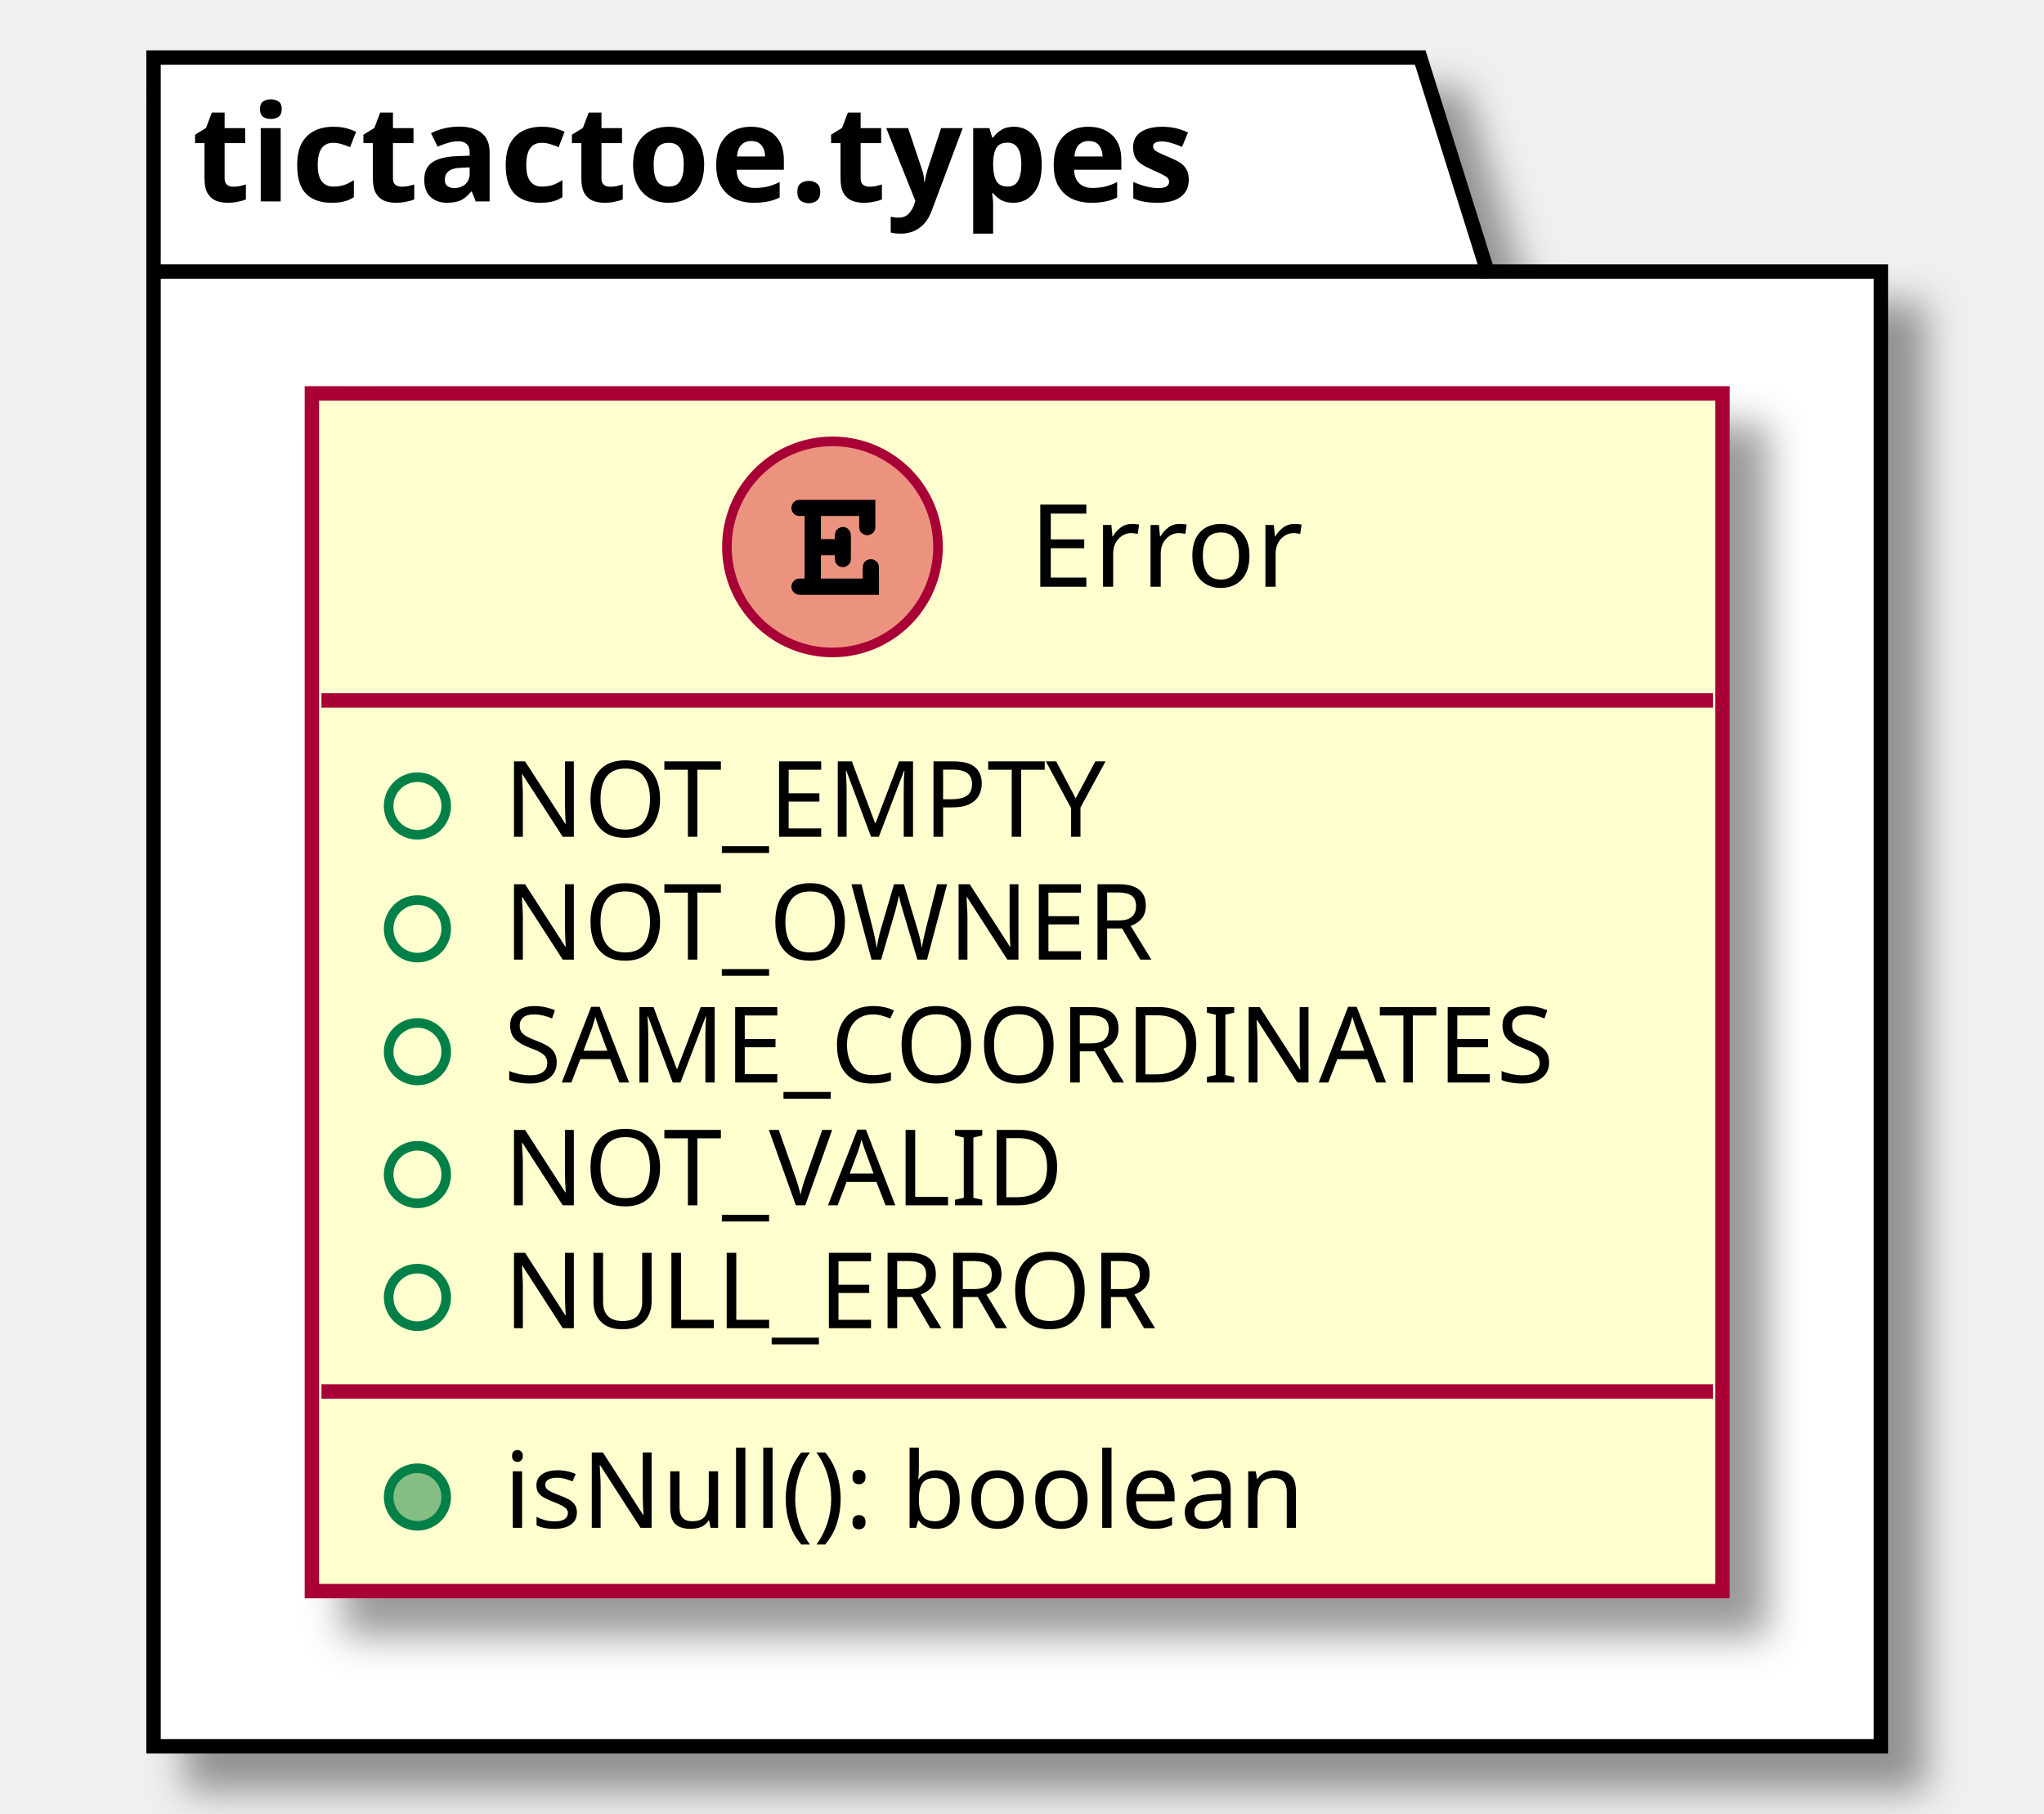
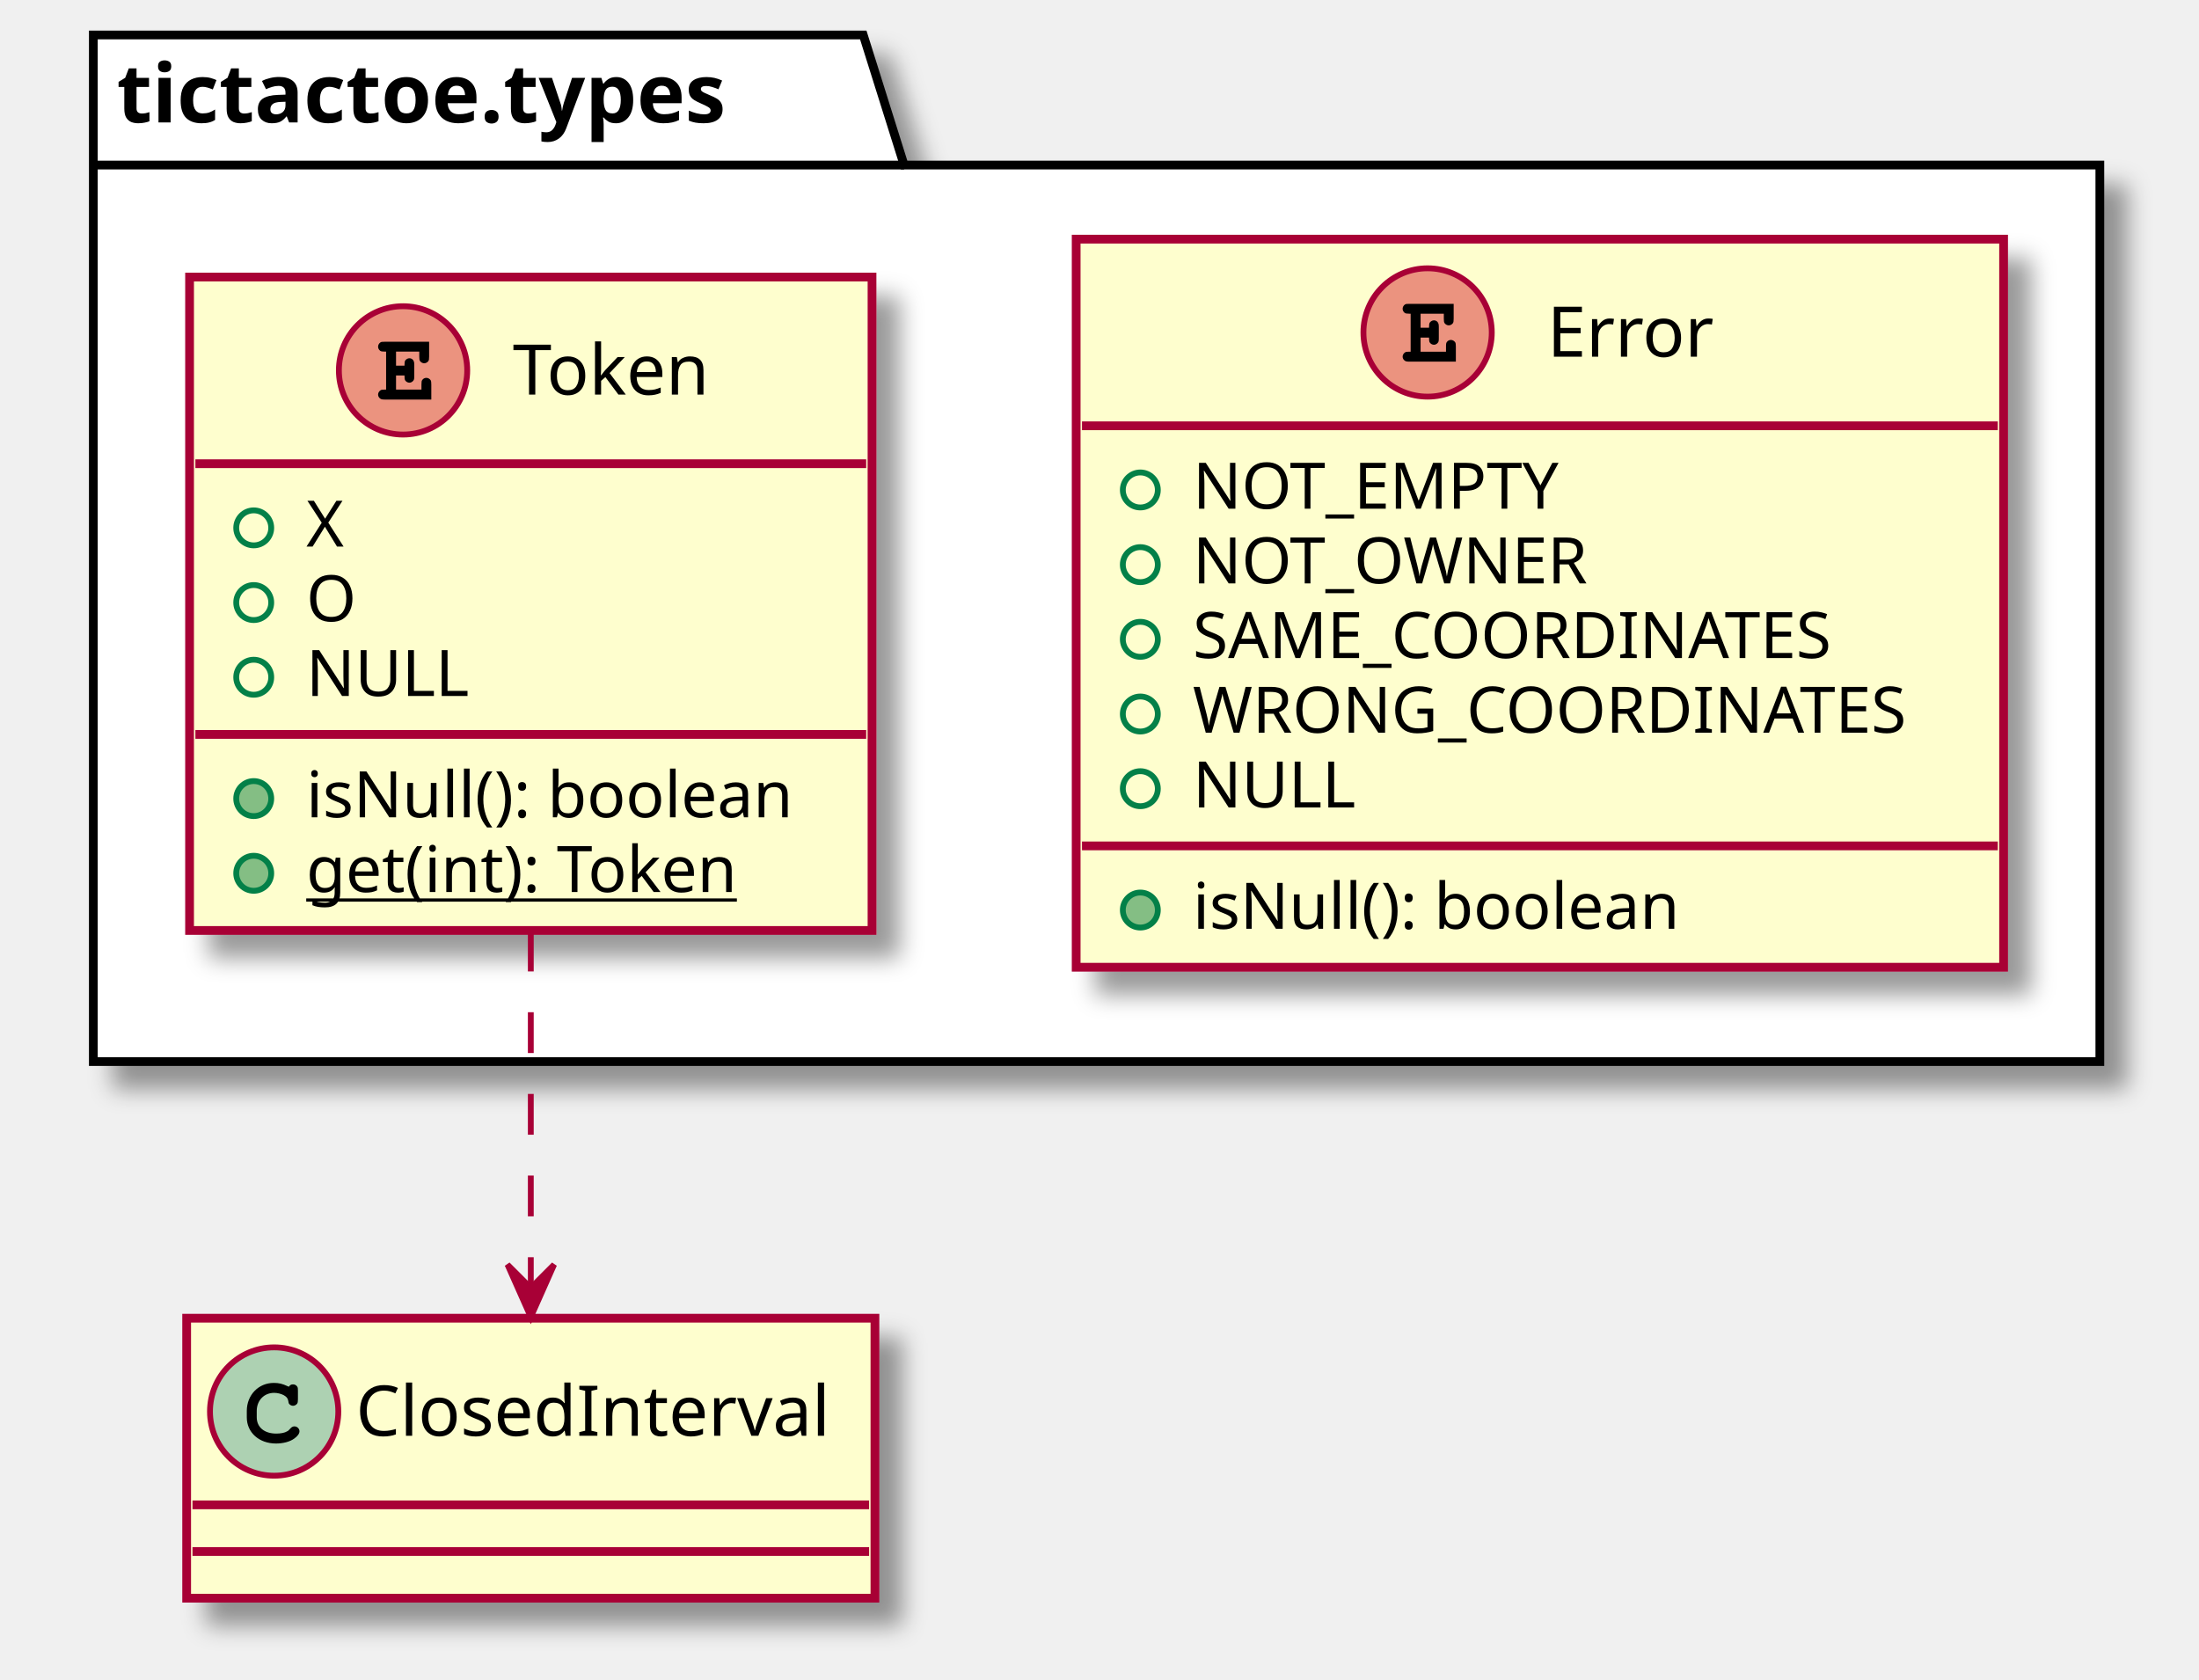
- <svg xmlns="http://www.w3.org/2000/svg" contentScriptType="application/ecmascript" contentStyleType="text/css" height="189px" preserveAspectRatio="none" style="width:213px;height:189px;" version="1.1" viewBox="0 0 213 189" width="213px" zoomAndPan="magnify">
+ <svg xmlns="http://www.w3.org/2000/svg" contentScriptType="application/ecmascript" contentStyleType="text/css" height="288px" preserveAspectRatio="none" style="width:377px;height:288px;" version="1.1" viewBox="0 0 377 288" width="377px" zoomAndPan="magnify">
  <defs>
-     <filter height="300%" id="f1i6h1e5b14jrk" width="300%" x="-1" y="-1">
+     <filter height="300%" id="ftjq8zft0j663" width="300%" x="-1" y="-1">
      <feGaussianBlur result="blurOut" stdDeviation="2.0" />
      <feColorMatrix in="blurOut" result="blurOut2" type="matrix" values="0 0 0 0 0 0 0 0 0 0 0 0 0 0 0 0 0 0 .4 0" />
      <feOffset dx="4.0" dy="4.0" in="blurOut2" result="blurOut3" />
      <feBlend in="SourceGraphic" in2="blurOut3" mode="normal" />
    </filter>
  </defs>
  <g>
-     <polygon fill="#FFFFFF" filter="url(#f1i6h1e5b14jrk)" points="16,6,148,6,155,28.297,196,28.297,196,182,16,182,16,6" style="stroke:#000000;stroke-width:1.5;" />
+     <polygon fill="#FFFFFF" filter="url(#ftjq8zft0j663)" points="16,6,148,6,155,28.297,360,28.297,360,182,16,182,16,6" style="stroke:#000000;stroke-width:1.5;" />
    <line style="stroke:#000000;stroke-width:1.5;" x1="16" x2="155" y1="28.297" y2="28.297" />
    <text fill="#000000" font-family="sans-serif" font-size="14" font-weight="bold" lengthAdjust="spacingAndGlyphs" textLength="126" x="20" y="20.995">tictactoe.types</text>
-     <rect codeLine="1" fill="#FEFECE" filter="url(#f1i6h1e5b14jrk)" height="124.828" id="tictactoe.types.Error" style="stroke:#A80036;stroke-width:1.5;" width="147" x="32.5" y="41" />
-     <ellipse cx="86.75" cy="57" fill="#EB937F" rx="11" ry="11" style="stroke:#A80036;stroke-width:1.0;" />
-     <path d="M85.547,57.875 L87,57.875 L87,57.984 C87,58.391 87.031,58.547 87.109,58.703 C87.266,58.953 87.547,59.109 87.844,59.109 C88.094,59.109 88.359,58.969 88.516,58.75 C88.641,58.594 88.672,58.438 88.672,57.984 L88.672,56.062 C88.672,55.906 88.672,55.859 88.656,55.703 C88.594,55.234 88.281,54.922 87.828,54.922 C87.578,54.922 87.312,55.062 87.141,55.281 C87.031,55.453 87,55.609 87,56.062 L87,56.188 L85.547,56.188 L85.547,53.781 L89.531,53.781 L89.531,54.641 C89.531,55.047 89.562,55.219 89.641,55.375 C89.812,55.625 90.094,55.781 90.375,55.781 C90.641,55.781 90.906,55.641 91.078,55.422 C91.188,55.25 91.219,55.109 91.219,54.641 L91.219,52.094 L83.594,52.094 C83.156,52.094 83.031,52.109 82.875,52.203 C82.625,52.359 82.469,52.656 82.469,52.938 C82.469,53.219 82.609,53.469 82.828,53.641 C82.984,53.75 83.172,53.781 83.594,53.781 L83.844,53.781 L83.844,60.297 L83.594,60.297 C83.188,60.297 83.031,60.312 82.875,60.422 C82.625,60.594 82.469,60.859 82.469,61.156 C82.469,61.422 82.609,61.672 82.828,61.828 C82.969,61.953 83.203,62 83.594,62 L91.594,62 L91.594,59.422 C91.594,58.984 91.562,58.844 91.484,58.688 C91.312,58.438 91.031,58.281 90.75,58.281 C90.484,58.281 90.219,58.391 90.047,58.641 C89.938,58.797 89.906,58.938 89.906,59.422 L89.906,60.297 L85.547,60.297 L85.547,57.875 Z " fill="#000000" />
-     <text fill="#000000" font-family="sans-serif" font-size="12" lengthAdjust="spacingAndGlyphs" textLength="30" x="107.25" y="61.154">Error</text>
-     <line style="stroke:#A80036;stroke-width:1.5;" x1="33.5" x2="178.5" y1="73" y2="73" />
-     <ellipse cx="43.5" cy="84" fill="none" rx="3" ry="3" style="stroke:#038048;stroke-width:1.0;" />
-     <text fill="#000000" font-family="sans-serif" font-size="11" lengthAdjust="spacingAndGlyphs" textLength="66" x="52.5" y="87.21">NOT_EMPTY</text>
-     <ellipse cx="43.5" cy="96.805" fill="none" rx="3" ry="3" style="stroke:#038048;stroke-width:1.0;" />
-     <text fill="#000000" font-family="sans-serif" font-size="11" lengthAdjust="spacingAndGlyphs" textLength="72" x="52.5" y="100.015">NOT_OWNER</text>
-     <ellipse cx="43.5" cy="109.609" fill="none" rx="3" ry="3" style="stroke:#038048;stroke-width:1.0;" />
-     <text fill="#000000" font-family="sans-serif" font-size="11" lengthAdjust="spacingAndGlyphs" textLength="121" x="52.5" y="112.82">SAME_COORDINATES</text>
-     <ellipse cx="43.5" cy="122.414" fill="none" rx="3" ry="3" style="stroke:#038048;stroke-width:1.0;" />
-     <text fill="#000000" font-family="sans-serif" font-size="11" lengthAdjust="spacingAndGlyphs" textLength="64" x="52.5" y="125.624">NOT_VALID</text>
-     <ellipse cx="43.5" cy="135.219" fill="none" rx="3" ry="3" style="stroke:#038048;stroke-width:1.0;" />
-     <text fill="#000000" font-family="sans-serif" font-size="11" lengthAdjust="spacingAndGlyphs" textLength="71" x="52.5" y="138.429">NULL_ERROR</text>
-     <line style="stroke:#A80036;stroke-width:1.5;" x1="33.5" x2="178.5" y1="145.023" y2="145.023" />
-     <ellipse cx="43.5" cy="156.023" fill="#84BE84" rx="3" ry="3" style="stroke:#038048;stroke-width:1.0;" />
-     <text fill="#000000" font-family="sans-serif" font-size="11" lengthAdjust="spacingAndGlyphs" textLength="91" x="52.5" y="159.234">isNull(): boolean</text>
+     <rect codeLine="1" fill="#FEFECE" filter="url(#ftjq8zft0j663)" height="124.828" id="tictactoe.types.Error" style="stroke:#A80036;stroke-width:1.5;" width="159" x="184.5" y="41" />
+     <ellipse cx="244.75" cy="57" fill="#EB937F" rx="11" ry="11" style="stroke:#A80036;stroke-width:1.0;" />
+     <path d="M243.547,57.875 L245,57.875 L245,57.984 C245,58.391 245.031,58.547 245.109,58.703 C245.266,58.953 245.547,59.109 245.844,59.109 C246.094,59.109 246.359,58.969 246.516,58.75 C246.641,58.594 246.672,58.438 246.672,57.984 L246.672,56.062 C246.672,55.906 246.672,55.859 246.656,55.703 C246.594,55.234 246.281,54.922 245.828,54.922 C245.578,54.922 245.312,55.062 245.141,55.281 C245.031,55.453 245,55.609 245,56.062 L245,56.188 L243.547,56.188 L243.547,53.781 L247.531,53.781 L247.531,54.641 C247.531,55.047 247.562,55.219 247.641,55.375 C247.812,55.625 248.094,55.781 248.375,55.781 C248.641,55.781 248.906,55.641 249.078,55.422 C249.188,55.25 249.219,55.109 249.219,54.641 L249.219,52.094 L241.594,52.094 C241.156,52.094 241.031,52.109 240.875,52.203 C240.625,52.359 240.469,52.656 240.469,52.938 C240.469,53.219 240.609,53.469 240.828,53.641 C240.984,53.75 241.172,53.781 241.594,53.781 L241.844,53.781 L241.844,60.297 L241.594,60.297 C241.188,60.297 241.031,60.312 240.875,60.422 C240.625,60.594 240.469,60.859 240.469,61.156 C240.469,61.422 240.609,61.672 240.828,61.828 C240.969,61.953 241.203,62 241.594,62 L249.594,62 L249.594,59.422 C249.594,58.984 249.562,58.844 249.484,58.688 C249.312,58.438 249.031,58.281 248.75,58.281 C248.484,58.281 248.219,58.391 248.047,58.641 C247.938,58.797 247.906,58.938 247.906,59.422 L247.906,60.297 L243.547,60.297 L243.547,57.875 Z " fill="#000000" />
+     <text fill="#000000" font-family="sans-serif" font-size="12" lengthAdjust="spacingAndGlyphs" textLength="30" x="265.25" y="61.154">Error</text>
+     <line style="stroke:#A80036;stroke-width:1.5;" x1="185.5" x2="342.5" y1="73" y2="73" />
+     <ellipse cx="195.5" cy="84" fill="none" rx="3" ry="3" style="stroke:#038048;stroke-width:1.0;" />
+     <text fill="#000000" font-family="sans-serif" font-size="11" lengthAdjust="spacingAndGlyphs" textLength="66" x="204.5" y="87.21">NOT_EMPTY</text>
+     <ellipse cx="195.5" cy="96.805" fill="none" rx="3" ry="3" style="stroke:#038048;stroke-width:1.0;" />
+     <text fill="#000000" font-family="sans-serif" font-size="11" lengthAdjust="spacingAndGlyphs" textLength="72" x="204.5" y="100.015">NOT_OWNER</text>
+     <ellipse cx="195.5" cy="109.609" fill="none" rx="3" ry="3" style="stroke:#038048;stroke-width:1.0;" />
+     <text fill="#000000" font-family="sans-serif" font-size="11" lengthAdjust="spacingAndGlyphs" textLength="121" x="204.5" y="112.82">SAME_COORDINATES</text>
+     <ellipse cx="195.5" cy="122.414" fill="none" rx="3" ry="3" style="stroke:#038048;stroke-width:1.0;" />
+     <text fill="#000000" font-family="sans-serif" font-size="11" lengthAdjust="spacingAndGlyphs" textLength="133" x="204.5" y="125.624">WRONG_COORDINATES</text>
+     <ellipse cx="195.5" cy="135.219" fill="none" rx="3" ry="3" style="stroke:#038048;stroke-width:1.0;" />
+     <text fill="#000000" font-family="sans-serif" font-size="11" lengthAdjust="spacingAndGlyphs" textLength="28" x="204.5" y="138.429">NULL</text>
+     <line style="stroke:#A80036;stroke-width:1.5;" x1="185.5" x2="342.5" y1="145.023" y2="145.023" />
+     <ellipse cx="195.5" cy="156.023" fill="#84BE84" rx="3" ry="3" style="stroke:#038048;stroke-width:1.0;" />
+     <text fill="#000000" font-family="sans-serif" font-size="11" lengthAdjust="spacingAndGlyphs" textLength="91" x="204.5" y="159.234">isNull(): boolean</text>
+     <rect codeLine="10" fill="#FEFECE" filter="url(#ftjq8zft0j663)" height="112.023" id="tictactoe.types.Token" style="stroke:#A80036;stroke-width:1.5;" width="117" x="32.5" y="47.5" />
+     <ellipse cx="69.1" cy="63.5" fill="#EB937F" rx="11" ry="11" style="stroke:#A80036;stroke-width:1.0;" />
+     <path d="M67.897,64.375 L69.35,64.375 L69.35,64.484 C69.35,64.891 69.381,65.047 69.459,65.203 C69.616,65.453 69.897,65.609 70.194,65.609 C70.444,65.609 70.709,65.469 70.866,65.25 C70.991,65.094 71.022,64.938 71.022,64.484 L71.022,62.562 C71.022,62.406 71.022,62.359 71.006,62.203 C70.944,61.734 70.631,61.422 70.178,61.422 C69.928,61.422 69.662,61.562 69.491,61.781 C69.381,61.953 69.35,62.109 69.35,62.562 L69.35,62.688 L67.897,62.688 L67.897,60.281 L71.881,60.281 L71.881,61.141 C71.881,61.547 71.912,61.719 71.991,61.875 C72.162,62.125 72.444,62.281 72.725,62.281 C72.991,62.281 73.256,62.141 73.428,61.922 C73.537,61.75 73.569,61.609 73.569,61.141 L73.569,58.594 L65.944,58.594 C65.506,58.594 65.381,58.609 65.225,58.703 C64.975,58.859 64.819,59.156 64.819,59.438 C64.819,59.719 64.959,59.969 65.178,60.141 C65.334,60.25 65.522,60.281 65.944,60.281 L66.194,60.281 L66.194,66.797 L65.944,66.797 C65.537,66.797 65.381,66.812 65.225,66.922 C64.975,67.094 64.819,67.359 64.819,67.656 C64.819,67.922 64.959,68.172 65.178,68.328 C65.319,68.453 65.553,68.5 65.944,68.5 L73.944,68.5 L73.944,65.922 C73.944,65.484 73.912,65.344 73.834,65.188 C73.662,64.938 73.381,64.781 73.1,64.781 C72.834,64.781 72.569,64.891 72.397,65.141 C72.287,65.297 72.256,65.438 72.256,65.922 L72.256,66.797 L67.897,66.797 L67.897,64.375 Z " fill="#000000" />
+     <text fill="#000000" font-family="sans-serif" font-size="12" lengthAdjust="spacingAndGlyphs" textLength="37" x="87.9" y="67.654">Token</text>
+     <line style="stroke:#A80036;stroke-width:1.5;" x1="33.5" x2="148.5" y1="79.5" y2="79.5" />
+     <ellipse cx="43.5" cy="90.5" fill="none" rx="3" ry="3" style="stroke:#038048;stroke-width:1.0;" />
+     <text fill="#000000" font-family="sans-serif" font-size="11" lengthAdjust="spacingAndGlyphs" textLength="8" x="52.5" y="93.71">X</text>
+     <ellipse cx="43.5" cy="103.305" fill="none" rx="3" ry="3" style="stroke:#038048;stroke-width:1.0;" />
+     <text fill="#000000" font-family="sans-serif" font-size="11" lengthAdjust="spacingAndGlyphs" textLength="9" x="52.5" y="106.515">O</text>
+     <ellipse cx="43.5" cy="116.109" fill="none" rx="3" ry="3" style="stroke:#038048;stroke-width:1.0;" />
+     <text fill="#000000" font-family="sans-serif" font-size="11" lengthAdjust="spacingAndGlyphs" textLength="28" x="52.5" y="119.32">NULL</text>
+     <line style="stroke:#A80036;stroke-width:1.5;" x1="33.5" x2="148.5" y1="125.914" y2="125.914" />
+     <ellipse cx="43.5" cy="136.914" fill="#84BE84" rx="3" ry="3" style="stroke:#038048;stroke-width:1.0;" />
+     <text fill="#000000" font-family="sans-serif" font-size="11" lengthAdjust="spacingAndGlyphs" textLength="91" x="52.5" y="140.125">isNull(): boolean</text>
+     <ellipse cx="43.5" cy="149.719" fill="#84BE84" rx="3" ry="3" style="stroke:#038048;stroke-width:1.0;" />
+     <text fill="#000000" font-family="sans-serif" font-size="11" lengthAdjust="spacingAndGlyphs" text-decoration="underline" textLength="83" x="52.5" y="152.929">get(int): Token</text>
+     <rect fill="#FEFECE" filter="url(#ftjq8zft0j663)" height="48" id="ClosedInterval" style="stroke:#A80036;stroke-width:1.5;" width="118" x="32" y="226" />
+     <ellipse cx="47" cy="242" fill="#ADD1B2" rx="11" ry="11" style="stroke:#A80036;stroke-width:1.0;" />
+     <path d="M49.344,237.672 C48.406,237.234 47.812,237.094 46.938,237.094 C44.312,237.094 42.312,239.172 42.312,241.891 L42.312,243.016 C42.312,245.594 44.422,247.484 47.312,247.484 C48.531,247.484 49.688,247.188 50.438,246.641 C51.016,246.234 51.344,245.781 51.344,245.391 C51.344,244.938 50.953,244.547 50.484,244.547 C50.266,244.547 50.062,244.625 49.875,244.812 C49.422,245.297 49.422,245.297 49.234,245.391 C48.812,245.656 48.125,245.781 47.359,245.781 C45.312,245.781 44.016,244.688 44.016,242.984 L44.016,241.891 C44.016,240.109 45.266,238.797 47,238.797 C47.578,238.797 48.188,238.953 48.656,239.203 C49.141,239.484 49.312,239.703 49.406,240.109 C49.469,240.516 49.5,240.641 49.641,240.766 C49.781,240.906 50.016,241.016 50.234,241.016 C50.5,241.016 50.766,240.875 50.938,240.656 C51.047,240.5 51.078,240.312 51.078,239.891 L51.078,238.469 C51.078,238.031 51.062,237.906 50.969,237.75 C50.812,237.484 50.531,237.344 50.234,237.344 C49.938,237.344 49.734,237.438 49.516,237.75 L49.344,237.672 Z " fill="#000000" />
+     <text fill="#000000" font-family="sans-serif" font-size="12" lengthAdjust="spacingAndGlyphs" textLength="86" x="61" y="246.154">ClosedInterval</text>
+     <line style="stroke:#A80036;stroke-width:1.5;" x1="33" x2="149" y1="258" y2="258" />
+     <line style="stroke:#A80036;stroke-width:1.5;" x1="33" x2="149" y1="266" y2="266" />
+     <path codeLine="17" d="M91,159.541 C91,180.358 91,203.198 91,220.589 " fill="none" id="tictactoe.types.Token-to-ClosedInterval" style="stroke:#A80036;stroke-width:1.0;stroke-dasharray:7.0,7.0;" />
+     <polygon fill="#A80036" points="91,225.804,95,216.804,91,220.804,87,216.804,91,225.804" style="stroke:#A80036;stroke-width:1.0;" />
  </g>
</svg>
